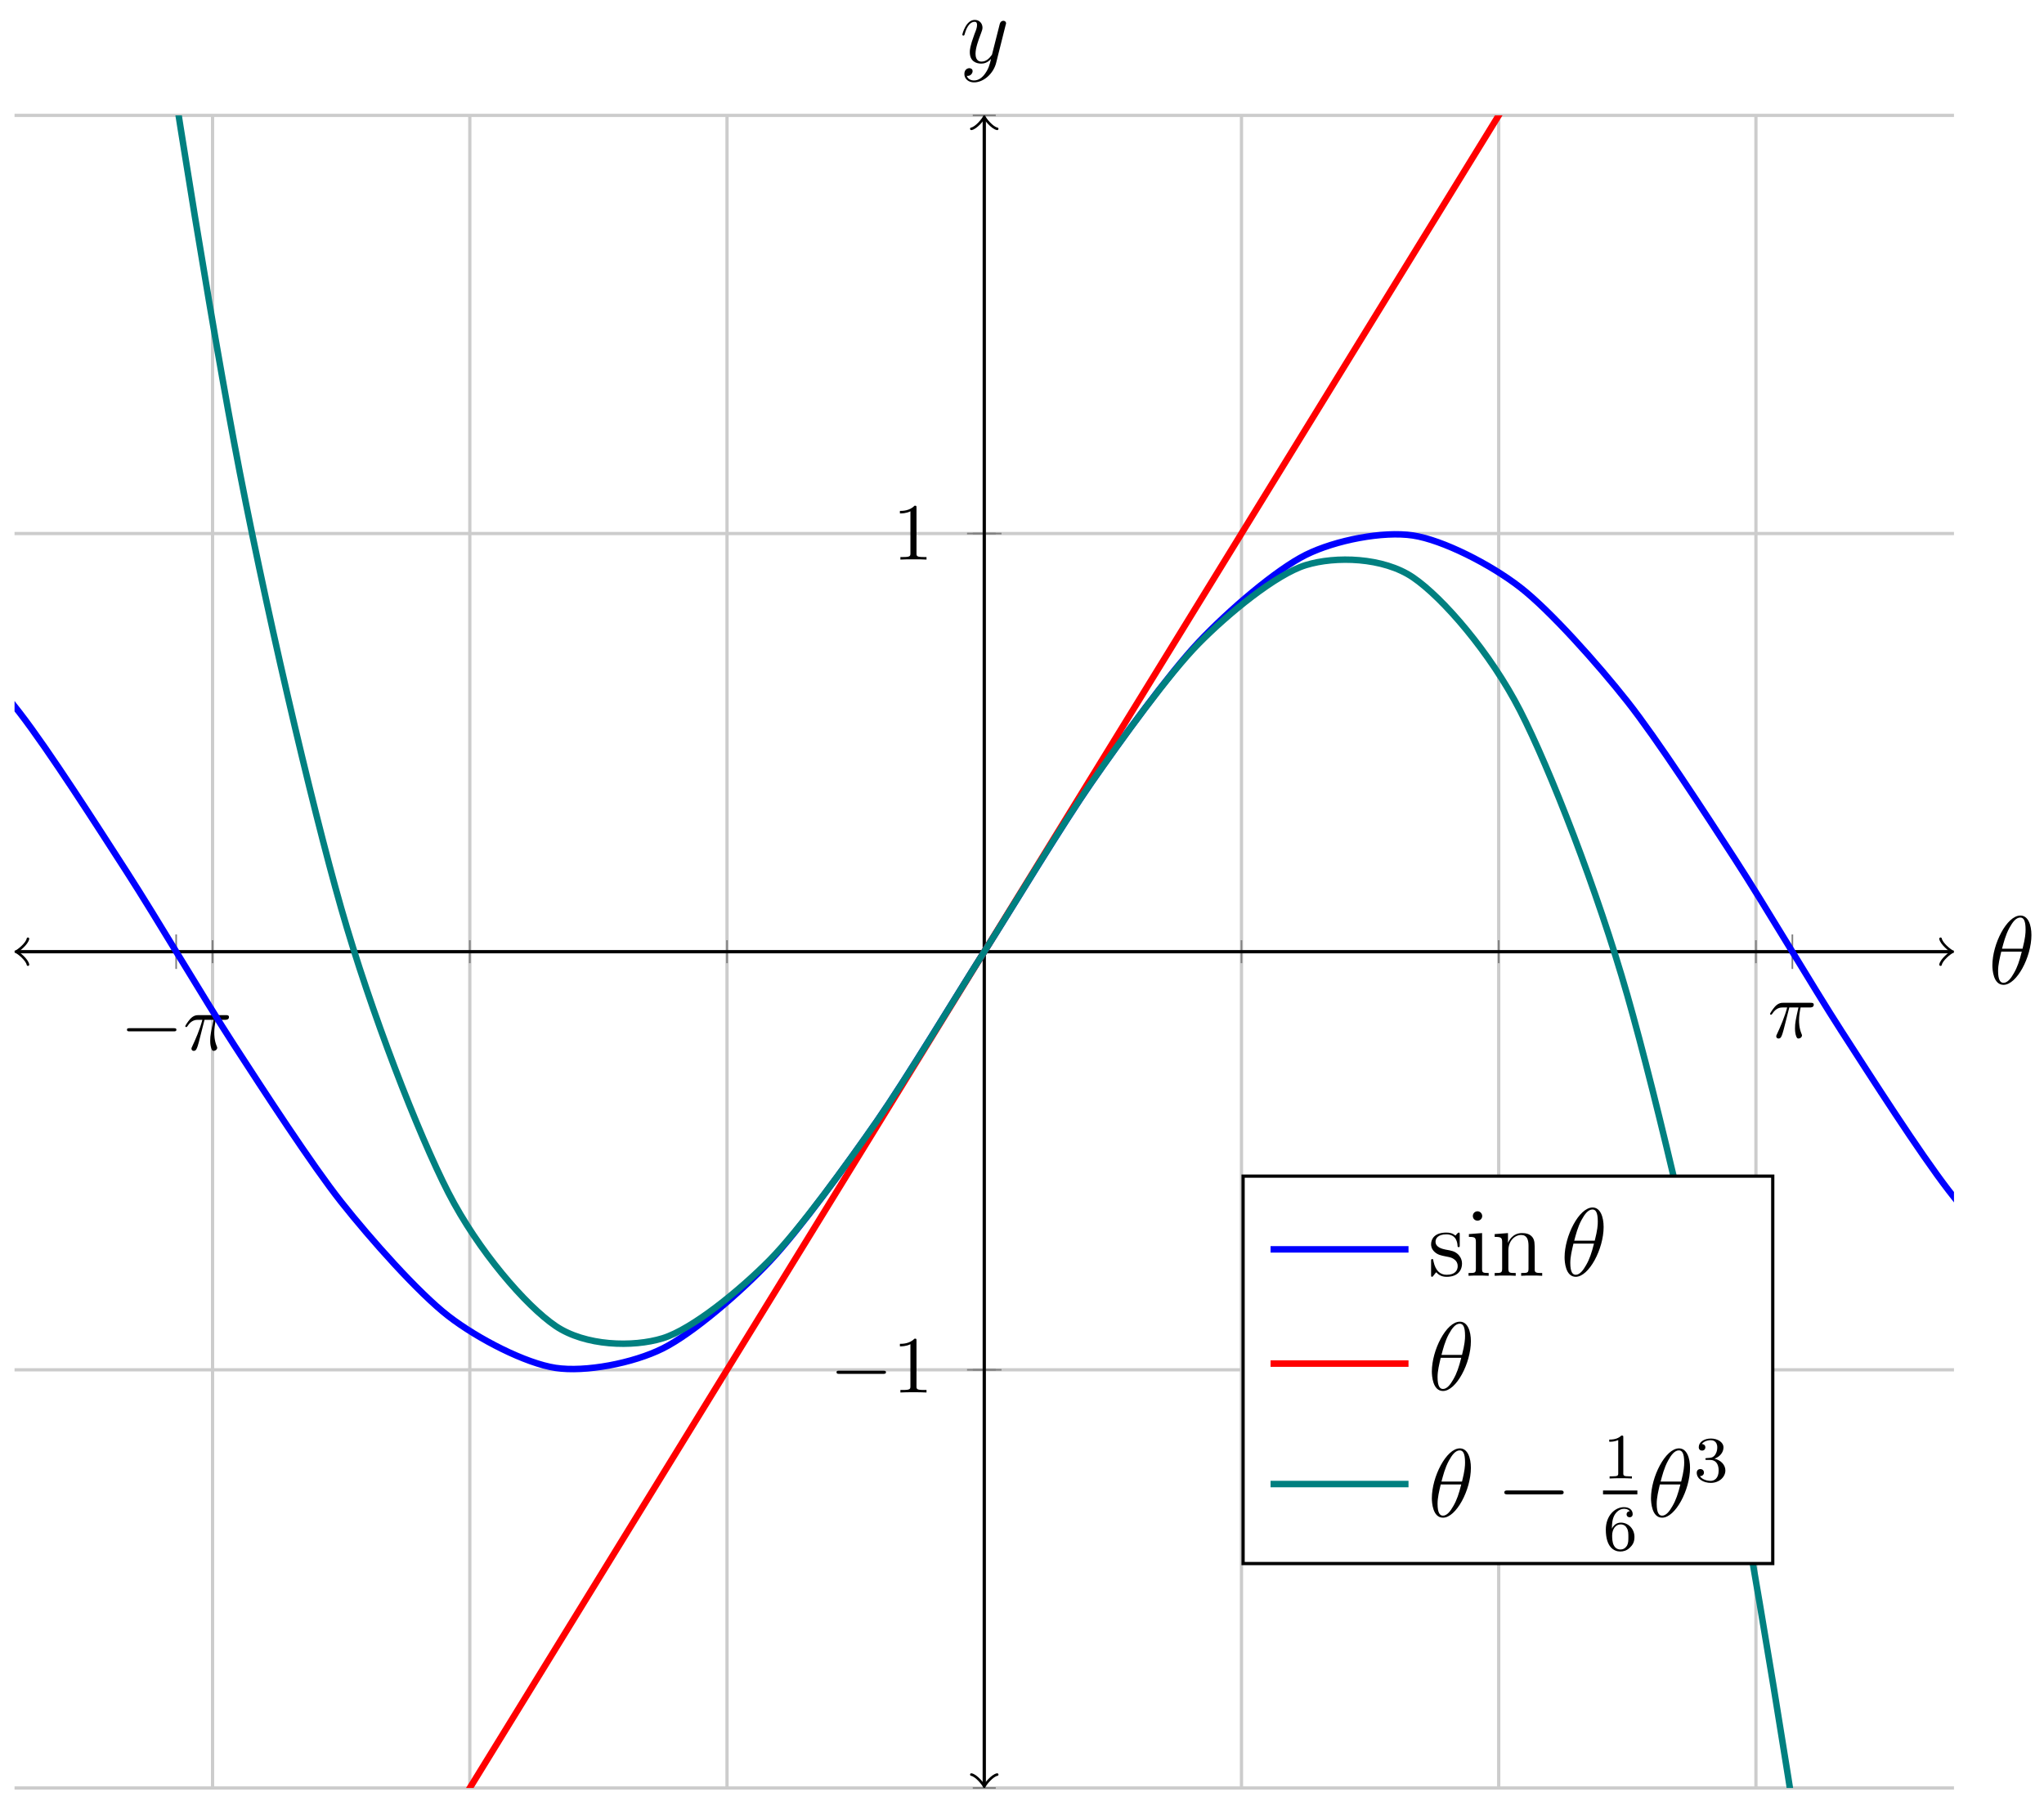
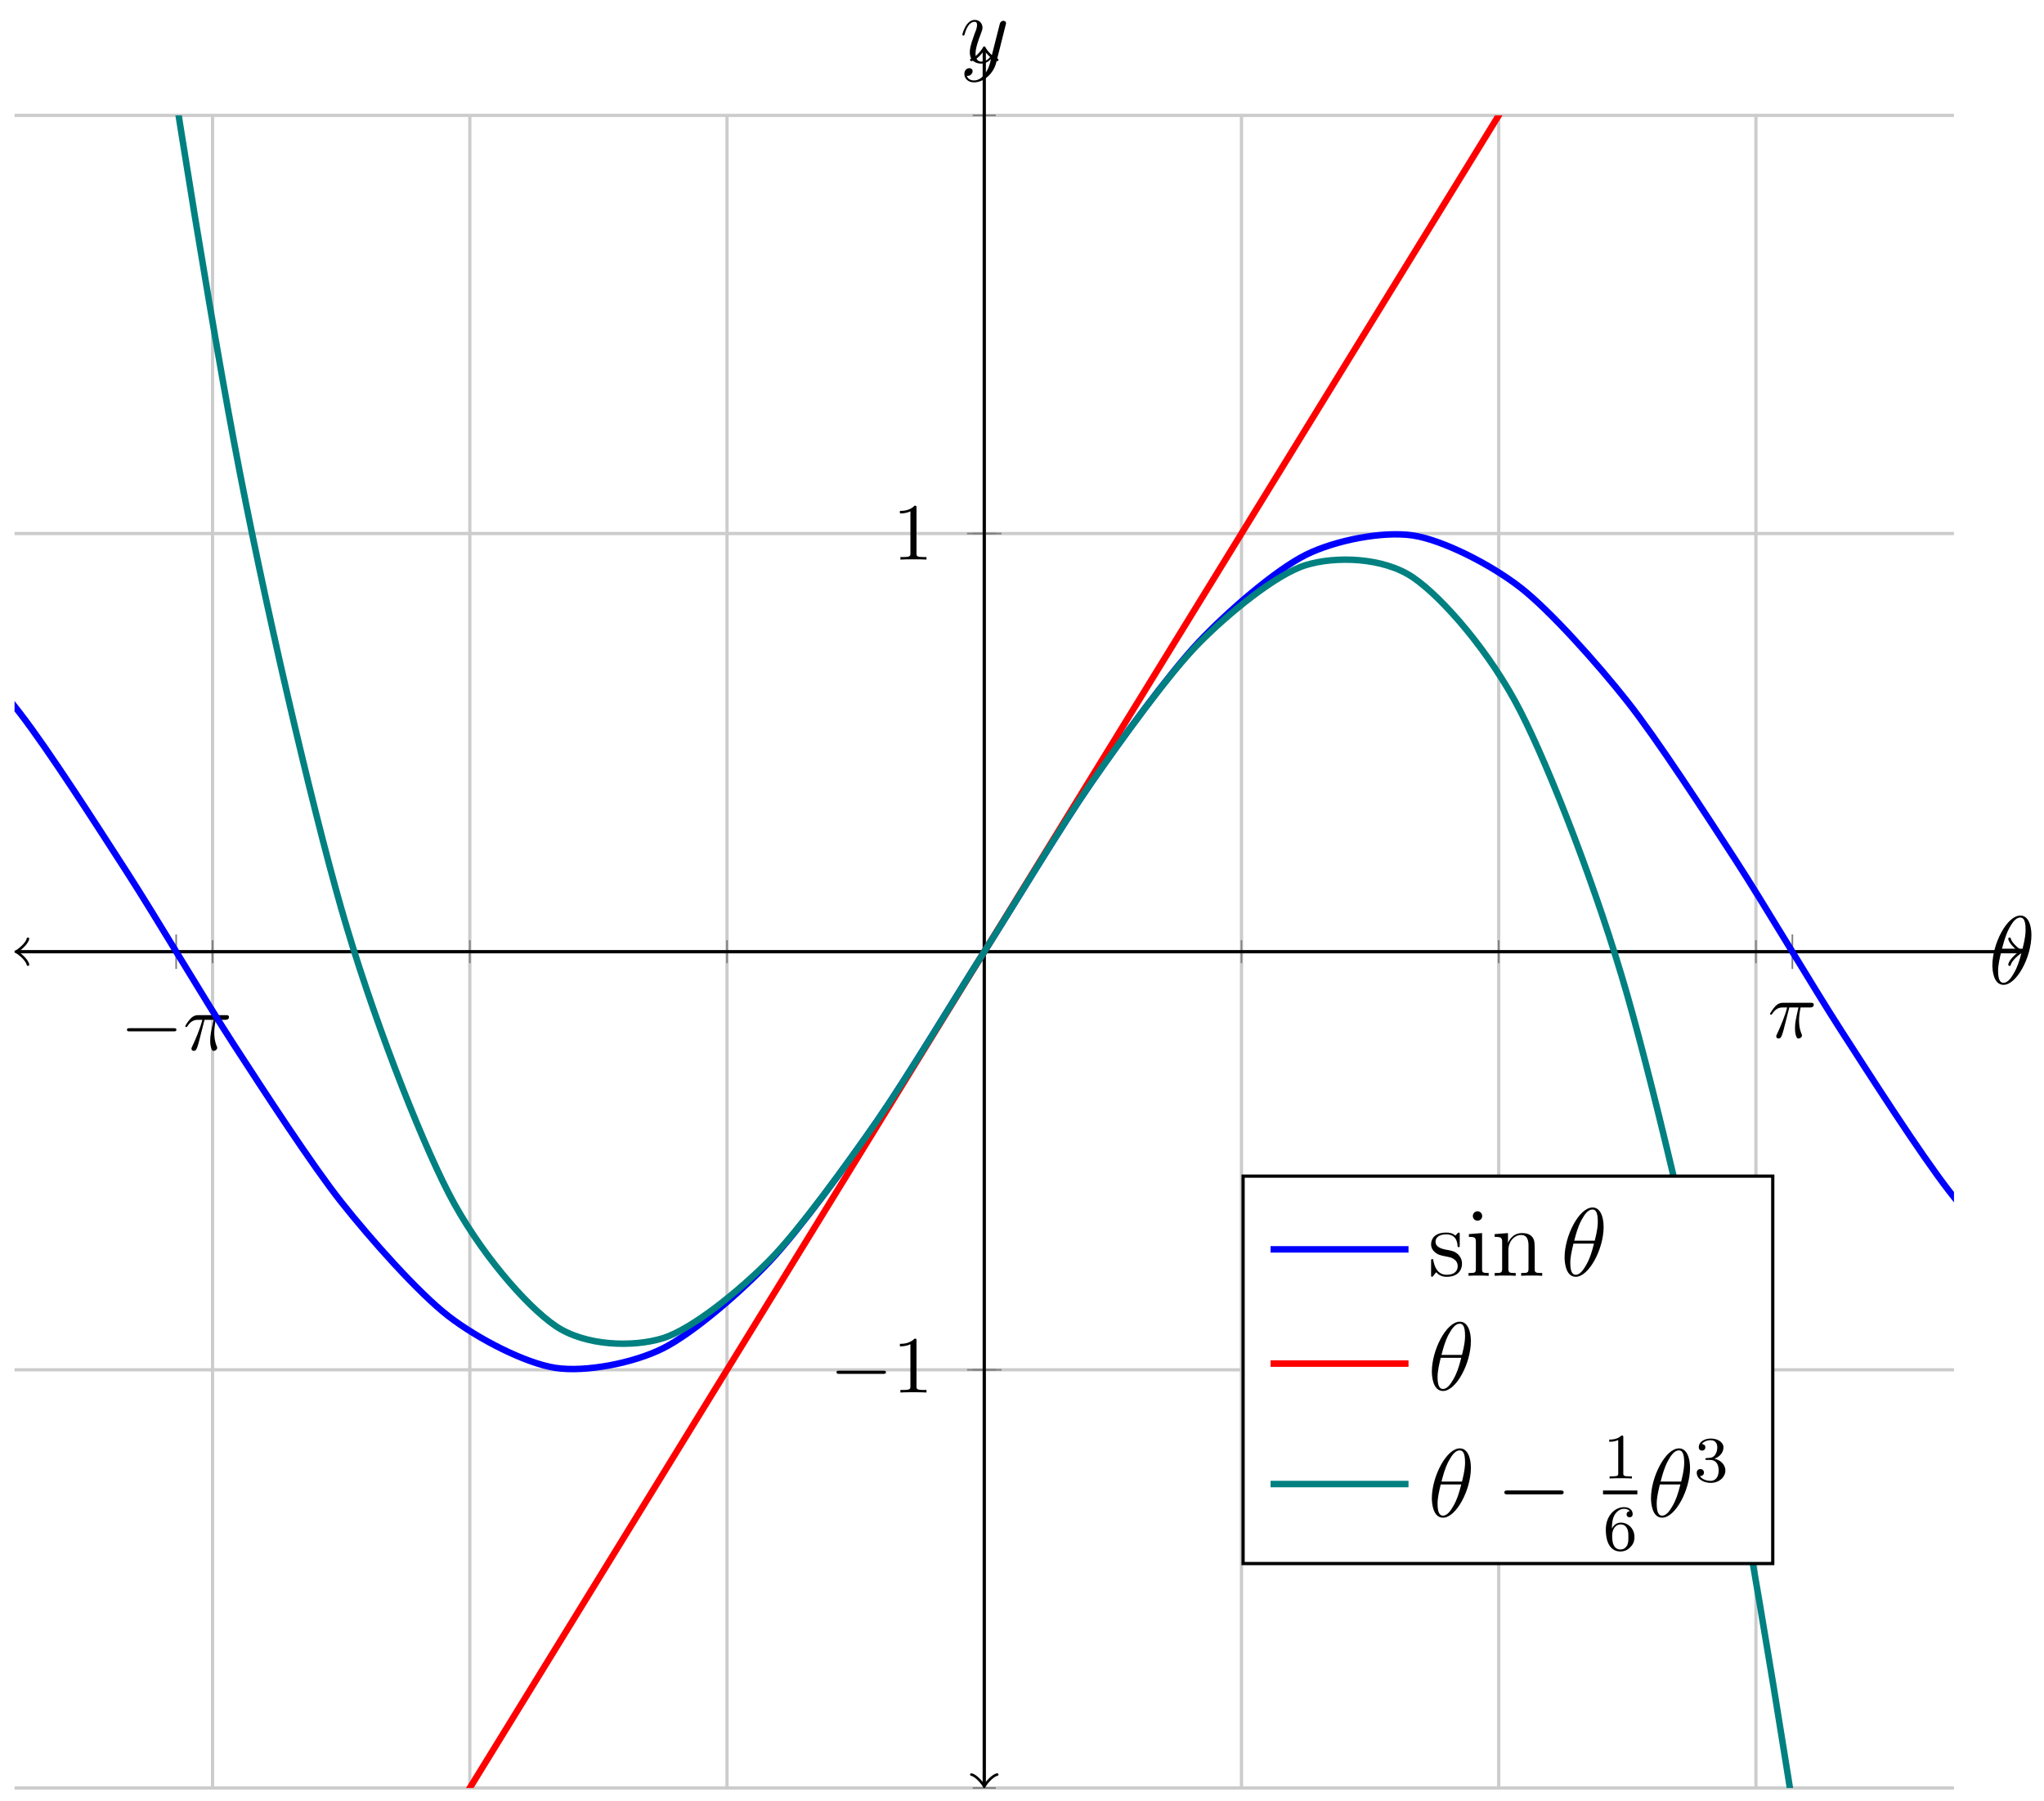
<svg xmlns="http://www.w3.org/2000/svg" xmlns:xlink="http://www.w3.org/1999/xlink" width="252pt" height="222pt" viewBox="0 0 252 222" version="1.1">
  <defs>
    <g>
      <symbol overflow="visible" id="glyph0-0">
        <path style="stroke:none;" d="" />
      </symbol>
      <symbol overflow="visible" id="glyph0-1">
        <path style="stroke:none;" d="M 6.562 -2.297 C 6.734 -2.297 6.922 -2.297 6.922 -2.5 C 6.922 -2.688 6.734 -2.688 6.562 -2.688 L 1.172 -2.688 C 1 -2.688 0.828 -2.688 0.828 -2.5 C 0.828 -2.297 1 -2.297 1.172 -2.297 Z M 6.562 -2.297 " />
      </symbol>
      <symbol overflow="visible" id="glyph1-0">
        <path style="stroke:none;" d="" />
      </symbol>
      <symbol overflow="visible" id="glyph1-1">
        <path style="stroke:none;" d="M 2.641 -3.719 L 3.766 -3.719 C 3.438 -2.25 3.344 -1.812 3.344 -1.141 C 3.344 -1 3.344 -0.734 3.422 -0.391 C 3.531 0.047 3.641 0.109 3.781 0.109 C 3.984 0.109 4.203 -0.062 4.203 -0.266 C 4.203 -0.328 4.203 -0.344 4.141 -0.484 C 3.844 -1.203 3.844 -1.859 3.844 -2.141 C 3.844 -2.656 3.922 -3.203 4.031 -3.719 L 5.156 -3.719 C 5.297 -3.719 5.656 -3.719 5.656 -4.062 C 5.656 -4.297 5.438 -4.297 5.25 -4.297 L 1.906 -4.297 C 1.688 -4.297 1.312 -4.297 0.875 -3.828 C 0.531 -3.438 0.266 -2.984 0.266 -2.938 C 0.266 -2.922 0.266 -2.828 0.391 -2.828 C 0.469 -2.828 0.484 -2.875 0.547 -2.953 C 1.031 -3.719 1.609 -3.719 1.812 -3.719 L 2.375 -3.719 C 2.062 -2.516 1.531 -1.312 1.109 -0.406 C 1.031 -0.25 1.031 -0.234 1.031 -0.156 C 1.031 0.031 1.188 0.109 1.312 0.109 C 1.609 0.109 1.688 -0.172 1.812 -0.531 C 1.953 -1 1.953 -1.016 2.078 -1.516 Z M 2.641 -3.719 " />
      </symbol>
      <symbol overflow="visible" id="glyph2-0">
        <path style="stroke:none;" d="" />
      </symbol>
      <symbol overflow="visible" id="glyph2-1">
        <path style="stroke:none;" d="M 2.938 -6.375 C 2.938 -6.625 2.938 -6.641 2.703 -6.641 C 2.078 -6 1.203 -6 0.891 -6 L 0.891 -5.688 C 1.094 -5.688 1.672 -5.688 2.188 -5.953 L 2.188 -0.781 C 2.188 -0.422 2.156 -0.312 1.266 -0.312 L 0.953 -0.312 L 0.953 0 C 1.297 -0.031 2.156 -0.031 2.562 -0.031 C 2.953 -0.031 3.828 -0.031 4.172 0 L 4.172 -0.312 L 3.859 -0.312 C 2.953 -0.312 2.938 -0.422 2.938 -0.781 Z M 2.938 -6.375 " />
      </symbol>
      <symbol overflow="visible" id="glyph3-0">
        <path style="stroke:none;" d="" />
      </symbol>
      <symbol overflow="visible" id="glyph3-1">
        <path style="stroke:none;" d="M 5.297 -6.016 C 5.297 -7.234 4.906 -8.422 3.938 -8.422 C 2.266 -8.422 0.484 -4.906 0.484 -2.281 C 0.484 -1.734 0.594 0.125 1.859 0.125 C 3.484 0.125 5.297 -3.297 5.297 -6.016 Z M 1.672 -4.328 C 1.859 -5.031 2.109 -6.031 2.578 -6.891 C 2.969 -7.609 3.391 -8.172 3.922 -8.172 C 4.312 -8.172 4.578 -7.844 4.578 -6.688 C 4.578 -6.266 4.547 -5.672 4.203 -4.328 Z M 4.109 -3.969 C 3.812 -2.797 3.562 -2.047 3.125 -1.297 C 2.781 -0.688 2.359 -0.125 1.859 -0.125 C 1.5 -0.125 1.188 -0.406 1.188 -1.594 C 1.188 -2.359 1.391 -3.172 1.578 -3.969 Z M 4.109 -3.969 " />
      </symbol>
      <symbol overflow="visible" id="glyph3-2">
        <path style="stroke:none;" d="M 3.141 1.344 C 2.828 1.797 2.359 2.203 1.766 2.203 C 1.625 2.203 1.047 2.172 0.875 1.625 C 0.906 1.641 0.969 1.641 0.984 1.641 C 1.344 1.641 1.594 1.328 1.594 1.047 C 1.594 0.781 1.359 0.688 1.188 0.688 C 0.984 0.688 0.578 0.828 0.578 1.406 C 0.578 2.016 1.094 2.438 1.766 2.438 C 2.969 2.438 4.172 1.344 4.5 0.016 L 5.672 -4.656 C 5.688 -4.703 5.719 -4.781 5.719 -4.859 C 5.719 -5.031 5.562 -5.156 5.391 -5.156 C 5.281 -5.156 5.031 -5.109 4.938 -4.75 L 4.047 -1.234 C 4 -1.016 4 -0.984 3.891 -0.859 C 3.656 -0.531 3.266 -0.125 2.688 -0.125 C 2.016 -0.125 1.953 -0.781 1.953 -1.094 C 1.953 -1.781 2.281 -2.703 2.609 -3.562 C 2.734 -3.906 2.812 -4.078 2.812 -4.312 C 2.812 -4.812 2.453 -5.266 1.859 -5.266 C 0.766 -5.266 0.328 -3.531 0.328 -3.438 C 0.328 -3.391 0.375 -3.328 0.453 -3.328 C 0.562 -3.328 0.578 -3.375 0.625 -3.547 C 0.906 -4.547 1.359 -5.031 1.828 -5.031 C 1.938 -5.031 2.141 -5.031 2.141 -4.641 C 2.141 -4.328 2.016 -3.984 1.828 -3.531 C 1.25 -1.953 1.25 -1.562 1.25 -1.281 C 1.25 -0.141 2.062 0.125 2.656 0.125 C 3 0.125 3.438 0.016 3.844 -0.438 L 3.859 -0.422 C 3.688 0.281 3.562 0.75 3.141 1.344 Z M 3.141 1.344 " />
      </symbol>
      <symbol overflow="visible" id="glyph4-0">
        <path style="stroke:none;" d="" />
      </symbol>
      <symbol overflow="visible" id="glyph4-1">
        <path style="stroke:none;" d="M 3.922 -5.062 C 3.922 -5.266 3.922 -5.328 3.797 -5.328 C 3.703 -5.328 3.484 -5.062 3.391 -4.953 C 3.031 -5.266 2.656 -5.328 2.266 -5.328 C 0.828 -5.328 0.391 -4.547 0.391 -3.891 C 0.391 -3.75 0.391 -3.328 0.844 -2.922 C 1.234 -2.578 1.641 -2.5 2.188 -2.391 C 2.844 -2.266 3 -2.219 3.297 -1.984 C 3.516 -1.812 3.672 -1.547 3.672 -1.203 C 3.672 -0.688 3.375 -0.125 2.312 -0.125 C 1.531 -0.125 0.953 -0.578 0.688 -1.766 C 0.641 -1.984 0.641 -2 0.641 -2.016 C 0.609 -2.062 0.562 -2.062 0.531 -2.062 C 0.391 -2.062 0.391 -2 0.391 -1.781 L 0.391 -0.156 C 0.391 0.062 0.391 0.125 0.516 0.125 C 0.578 0.125 0.578 0.109 0.781 -0.141 C 0.844 -0.234 0.844 -0.25 1.031 -0.438 C 1.484 0.125 2.125 0.125 2.328 0.125 C 3.578 0.125 4.203 -0.578 4.203 -1.516 C 4.203 -2.156 3.812 -2.547 3.703 -2.656 C 3.281 -3.031 2.953 -3.094 2.156 -3.234 C 1.812 -3.312 0.938 -3.484 0.938 -4.203 C 0.938 -4.562 1.188 -5.109 2.266 -5.109 C 3.562 -5.109 3.641 -4 3.656 -3.641 C 3.672 -3.531 3.75 -3.531 3.797 -3.531 C 3.922 -3.531 3.922 -3.594 3.922 -3.812 Z M 3.922 -5.062 " />
      </symbol>
      <symbol overflow="visible" id="glyph4-2">
        <path style="stroke:none;" d="M 2.078 -7.359 C 2.078 -7.672 1.828 -7.953 1.5 -7.953 C 1.188 -7.953 0.922 -7.703 0.922 -7.375 C 0.922 -7.016 1.203 -6.797 1.5 -6.797 C 1.859 -6.797 2.078 -7.094 2.078 -7.359 Z M 0.438 -5.141 L 0.438 -4.797 C 1.188 -4.797 1.297 -4.719 1.297 -4.141 L 1.297 -0.891 C 1.297 -0.344 1.172 -0.344 0.391 -0.344 L 0.391 0 C 0.734 -0.031 1.297 -0.031 1.656 -0.031 C 1.781 -0.031 2.469 -0.031 2.875 0 L 2.875 -0.344 C 2.109 -0.344 2.062 -0.406 2.062 -0.875 L 2.062 -5.266 Z M 0.438 -5.141 " />
      </symbol>
      <symbol overflow="visible" id="glyph4-3">
        <path style="stroke:none;" d="M 5.312 -2.906 C 5.312 -4.016 5.312 -4.344 5.047 -4.734 C 4.703 -5.203 4.141 -5.266 3.734 -5.266 C 2.562 -5.266 2.109 -4.281 2.016 -4.047 L 2.016 -5.266 L 0.375 -5.141 L 0.375 -4.797 C 1.188 -4.797 1.297 -4.703 1.297 -4.125 L 1.297 -0.891 C 1.297 -0.344 1.156 -0.344 0.375 -0.344 L 0.375 0 C 0.688 -0.031 1.344 -0.031 1.672 -0.031 C 2.016 -0.031 2.672 -0.031 2.969 0 L 2.969 -0.344 C 2.219 -0.344 2.062 -0.344 2.062 -0.891 L 2.062 -3.109 C 2.062 -4.359 2.891 -5.031 3.641 -5.031 C 4.375 -5.031 4.547 -4.422 4.547 -3.688 L 4.547 -0.891 C 4.547 -0.344 4.406 -0.344 3.641 -0.344 L 3.641 0 C 3.938 -0.031 4.594 -0.031 4.922 -0.031 C 5.266 -0.031 5.922 -0.031 6.234 0 L 6.234 -0.344 C 5.625 -0.344 5.328 -0.344 5.312 -0.703 Z M 5.312 -2.906 " />
      </symbol>
      <symbol overflow="visible" id="glyph5-0">
        <path style="stroke:none;" d="" />
      </symbol>
      <symbol overflow="visible" id="glyph5-1">
        <path style="stroke:none;" d="M 7.875 -2.75 C 8.078 -2.75 8.297 -2.75 8.297 -2.984 C 8.297 -3.234 8.078 -3.234 7.875 -3.234 L 1.406 -3.234 C 1.203 -3.234 0.984 -3.234 0.984 -2.984 C 0.984 -2.75 1.203 -2.75 1.406 -2.75 Z M 7.875 -2.75 " />
      </symbol>
      <symbol overflow="visible" id="glyph6-0">
        <path style="stroke:none;" d="" />
      </symbol>
      <symbol overflow="visible" id="glyph6-1">
        <path style="stroke:none;" d="M 2.5 -5.078 C 2.5 -5.297 2.484 -5.297 2.266 -5.297 C 1.938 -4.984 1.516 -4.797 0.766 -4.797 L 0.766 -4.531 C 0.984 -4.531 1.406 -4.531 1.875 -4.734 L 1.875 -0.656 C 1.875 -0.359 1.844 -0.266 1.094 -0.266 L 0.812 -0.266 L 0.812 0 C 1.141 -0.031 1.828 -0.031 2.188 -0.031 C 2.547 -0.031 3.234 -0.031 3.562 0 L 3.562 -0.266 L 3.281 -0.266 C 2.531 -0.266 2.5 -0.359 2.5 -0.656 Z M 2.5 -5.078 " />
      </symbol>
      <symbol overflow="visible" id="glyph6-2">
        <path style="stroke:none;" d="M 1.094 -2.641 C 1.094 -3.297 1.156 -3.875 1.438 -4.359 C 1.688 -4.766 2.094 -5.094 2.594 -5.094 C 2.75 -5.094 3.109 -5.062 3.297 -4.797 C 2.938 -4.766 2.906 -4.5 2.906 -4.422 C 2.906 -4.172 3.094 -4.047 3.281 -4.047 C 3.422 -4.047 3.656 -4.125 3.656 -4.438 C 3.656 -4.906 3.297 -5.297 2.578 -5.297 C 1.469 -5.297 0.344 -4.25 0.344 -2.531 C 0.344 -0.359 1.359 0.172 2.125 0.172 C 2.516 0.172 2.922 0.062 3.281 -0.281 C 3.609 -0.594 3.875 -0.922 3.875 -1.625 C 3.875 -2.656 3.078 -3.391 2.203 -3.391 C 1.625 -3.391 1.281 -3.031 1.094 -2.641 Z M 2.125 -0.078 C 1.703 -0.078 1.438 -0.359 1.328 -0.594 C 1.141 -0.953 1.125 -1.484 1.125 -1.797 C 1.125 -2.578 1.547 -3.172 2.172 -3.172 C 2.562 -3.172 2.812 -2.969 2.953 -2.688 C 3.125 -2.391 3.125 -2.031 3.125 -1.625 C 3.125 -1.219 3.125 -0.875 2.969 -0.578 C 2.75 -0.219 2.484 -0.078 2.125 -0.078 Z M 2.125 -0.078 " />
      </symbol>
      <symbol overflow="visible" id="glyph6-3">
        <path style="stroke:none;" d="M 2.016 -2.656 C 2.641 -2.656 3.047 -2.203 3.047 -1.359 C 3.047 -0.359 2.484 -0.078 2.062 -0.078 C 1.625 -0.078 1.016 -0.234 0.734 -0.656 C 1.031 -0.656 1.234 -0.844 1.234 -1.094 C 1.234 -1.359 1.047 -1.531 0.781 -1.531 C 0.578 -1.531 0.344 -1.406 0.344 -1.078 C 0.344 -0.328 1.156 0.172 2.078 0.172 C 3.125 0.172 3.875 -0.562 3.875 -1.359 C 3.875 -2.031 3.344 -2.625 2.531 -2.812 C 3.156 -3.031 3.641 -3.562 3.641 -4.203 C 3.641 -4.844 2.922 -5.297 2.094 -5.297 C 1.234 -5.297 0.594 -4.844 0.594 -4.234 C 0.594 -3.938 0.781 -3.812 1 -3.812 C 1.25 -3.812 1.406 -3.984 1.406 -4.219 C 1.406 -4.516 1.141 -4.625 0.969 -4.625 C 1.312 -5.062 1.922 -5.094 2.062 -5.094 C 2.266 -5.094 2.875 -5.031 2.875 -4.203 C 2.875 -3.656 2.641 -3.312 2.531 -3.188 C 2.297 -2.938 2.109 -2.922 1.625 -2.891 C 1.469 -2.891 1.406 -2.875 1.406 -2.766 C 1.406 -2.656 1.484 -2.656 1.625 -2.656 Z M 2.016 -2.656 " />
      </symbol>
    </g>
    <clipPath id="clip1">
      <path d="M 1.793 54 L 240.902 54 L 240.902 181 L 1.793 181 Z M 1.793 54 " />
    </clipPath>
    <clipPath id="clip2">
      <path d="M 1.793 14.227 L 240.902 14.227 L 240.902 220.457 L 1.793 220.457 Z M 1.793 14.227 " />
    </clipPath>
  </defs>
  <g id="surface1">
    <path style="fill:none;stroke-width:0.399;stroke-linecap:butt;stroke-linejoin:miter;stroke:rgb(79.999%,79.999%,79.999%);stroke-opacity:1;stroke-miterlimit:10;" d="M 63.424 713.083 L 63.424 919.309 M 95.139 713.083 L 95.139 919.309 M 126.85 713.083 L 126.85 919.309 M 158.565 713.083 L 158.565 919.309 M 190.276 713.083 L 190.276 919.309 M 221.99 713.083 L 221.99 919.309 M 253.701 713.083 L 253.701 919.309 " transform="matrix(1,0,0,-1.00002,-37.217,933.5544)" />
    <path style="fill:none;stroke-width:0.399;stroke-linecap:butt;stroke-linejoin:miter;stroke:rgb(79.999%,79.999%,79.999%);stroke-opacity:1;stroke-miterlimit:10;" d="M 39.01 713.083 L 278.119 713.083 M 39.01 764.641 L 278.119 764.641 M 39.01 816.194 L 278.119 816.194 M 39.01 867.752 L 278.119 867.752 M 39.01 919.309 L 278.119 919.309 " transform="matrix(1,0,0,-1.00002,-37.217,933.5544)" />
    <path style="fill:none;stroke-width:0.199;stroke-linecap:butt;stroke-linejoin:miter;stroke:rgb(50%,50%,50%);stroke-opacity:1;stroke-miterlimit:10;" d="M 63.424 814.78 L 63.424 817.612 M 95.139 814.78 L 95.139 817.612 M 126.85 814.78 L 126.85 817.612 M 158.565 814.78 L 158.565 817.612 M 190.276 814.78 L 190.276 817.612 M 221.99 814.78 L 221.99 817.612 M 253.701 814.78 L 253.701 817.612 " transform="matrix(1,0,0,-1.00002,-37.217,933.5544)" />
    <path style="fill:none;stroke-width:0.199;stroke-linecap:butt;stroke-linejoin:miter;stroke:rgb(50%,50%,50%);stroke-opacity:1;stroke-miterlimit:10;" d="M 58.936 814.069 L 58.936 818.323 M 258.194 814.069 L 258.194 818.323 " transform="matrix(1,0,0,-1.00002,-37.217,933.5544)" />
    <path style="fill:none;stroke-width:0.199;stroke-linecap:butt;stroke-linejoin:miter;stroke:rgb(50%,50%,50%);stroke-opacity:1;stroke-miterlimit:10;" d="M 157.147 713.083 L 159.983 713.083 M 157.147 764.641 L 159.983 764.641 M 157.147 816.194 L 159.983 816.194 M 157.147 867.752 L 159.983 867.752 M 157.147 919.309 L 159.983 919.309 " transform="matrix(1,0,0,-1.00002,-37.217,933.5544)" />
    <path style="fill:none;stroke-width:0.199;stroke-linecap:butt;stroke-linejoin:miter;stroke:rgb(50%,50%,50%);stroke-opacity:1;stroke-miterlimit:10;" d="M 156.44 764.641 L 160.69 764.641 M 156.44 867.752 L 160.69 867.752 " transform="matrix(1,0,0,-1.00002,-37.217,933.5544)" />
-     <path style="fill:none;stroke-width:0.399;stroke-linecap:butt;stroke-linejoin:miter;stroke:rgb(0%,0%,0%);stroke-opacity:1;stroke-miterlimit:10;" d="M 39.467 816.194 L 277.662 816.194 " transform="matrix(1,0,0,-1.00002,-37.217,933.5544)" />
+     <path style="fill:none;stroke-width:0.399;stroke-linecap:butt;stroke-linejoin:miter;stroke:rgb(0%,0%,0%);stroke-opacity:1;stroke-miterlimit:10;" d="M 39.467 816.194 L 286.166 816.194 " transform="matrix(1,0,0,-1.00002,-37.217,933.5544)" />
    <path style="fill:none;stroke-width:0.319;stroke-linecap:round;stroke-linejoin:round;stroke:rgb(0%,0%,0%);stroke-opacity:1;stroke-miterlimit:10;" d="M -1.194 1.595 C -1.097 0.998 0.001 0.099 0.298 0.002 C 0.001 -0.1 -1.097 -0.995 -1.194 -1.592 " transform="matrix(-1,0,0,1.00002,2.25088,117.3422)" />
-     <path style="fill:none;stroke-width:0.319;stroke-linecap:round;stroke-linejoin:round;stroke:rgb(0%,0%,0%);stroke-opacity:1;stroke-miterlimit:10;" d="M -1.197 1.592 C -1.096 0.995 0.002 0.1 0.299 -0.002 C 0.002 -0.099 -1.096 -0.998 -1.197 -1.595 " transform="matrix(1,0,0,-1.00002,240.4435,117.3422)" />
-     <path style="fill:none;stroke-width:0.399;stroke-linecap:butt;stroke-linejoin:miter;stroke:rgb(0%,0%,0%);stroke-opacity:1;stroke-miterlimit:10;" d="M 158.565 713.54 L 158.565 918.849 " transform="matrix(1,0,0,-1.00002,-37.217,933.5544)" />
+     <path style="fill:none;stroke-width:0.319;stroke-linecap:round;stroke-linejoin:round;stroke:rgb(0%,0%,0%);stroke-opacity:1;stroke-miterlimit:10;" d="M -1.194 1.592 C -1.096 0.995 0.002 0.1 0.299 -0.002 C 0.002 -0.099 -1.096 -0.998 -1.194 -1.595 " transform="matrix(1,0,0,-1.00002,248.9476,117.3422)" />
+     <path style="fill:none;stroke-width:0.399;stroke-linecap:butt;stroke-linejoin:miter;stroke:rgb(0%,0%,0%);stroke-opacity:1;stroke-miterlimit:10;" d="M 158.565 713.54 L 158.565 927.356 " transform="matrix(1,0,0,-1.00002,-37.217,933.5544)" />
    <path style="fill:none;stroke-width:0.319;stroke-linecap:round;stroke-linejoin:round;stroke:rgb(0%,0%,0%);stroke-opacity:1;stroke-miterlimit:10;" d="M -1.194 1.594 C -1.096 0.997 0.001 0.098 0.298 0 C 0.001 -0.101 -1.096 -0.996 -1.194 -1.593 " transform="matrix(0,1.00002,1,0,121.3472,219.9985)" />
-     <path style="fill:none;stroke-width:0.319;stroke-linecap:round;stroke-linejoin:round;stroke:rgb(0%,0%,0%);stroke-opacity:1;stroke-miterlimit:10;" d="M -1.197 1.593 C -1.095 0.996 -0.002 0.101 0.299 -0 C -0.002 -0.098 -1.095 -0.997 -1.197 -1.594 " transform="matrix(0,-1.00002,-1,0,121.3472,14.68581)" />
+     <path style="fill:none;stroke-width:0.319;stroke-linecap:round;stroke-linejoin:round;stroke:rgb(0%,0%,0%);stroke-opacity:1;stroke-miterlimit:10;" d="M -1.197 1.593 C -1.096 0.996 0.002 0.101 0.299 -0 C 0.002 -0.098 -1.096 -0.997 -1.197 -1.594 " transform="matrix(0,-1.00002,-1,0,121.3472,6.181614)" />
    <g style="fill:rgb(0%,0%,0%);fill-opacity:1;">
      <use xlink:href="#glyph0-1" x="14.826" y="129.463" />
    </g>
    <g style="fill:rgb(0%,0%,0%);fill-opacity:1;">
      <use xlink:href="#glyph1-1" x="22.574" y="129.463" />
    </g>
    <g style="fill:rgb(0%,0%,0%);fill-opacity:1;">
      <use xlink:href="#glyph1-1" x="217.958" y="127.941" />
    </g>
    <g style="fill:rgb(0%,0%,0%);fill-opacity:1;">
      <use xlink:href="#glyph0-1" x="102.307" y="171.694" />
    </g>
    <g style="fill:rgb(0%,0%,0%);fill-opacity:1;">
      <use xlink:href="#glyph2-1" x="110.055" y="171.694" />
    </g>
    <g style="fill:rgb(0%,0%,0%);fill-opacity:1;">
      <use xlink:href="#glyph2-1" x="110.056" y="68.995" />
    </g>
    <g clip-path="url(#clip1)" clip-rule="nonzero">
      <path style="fill:none;stroke-width:0.797;stroke-linecap:butt;stroke-linejoin:miter;stroke:rgb(0%,0%,100%);stroke-opacity:1;stroke-miterlimit:10;" d="M -0.002 865.631 C -0.002 865.631 9.545 868.064 13.213 867.322 C 16.881 866.576 22.76 863.268 26.428 860.264 C 30.092 857.256 35.975 850.412 39.639 845.662 C 43.307 840.913 49.186 831.706 52.854 826.022 C 56.522 820.339 62.401 810.343 66.069 804.698 C 69.733 799.054 75.615 789.984 79.279 785.343 C 82.947 780.707 88.826 774.105 92.494 771.269 C 96.162 768.43 102.041 765.434 105.709 764.879 C 109.373 764.324 115.256 765.445 118.92 767.27 C 122.588 769.098 128.467 774.144 132.135 778.035 C 135.803 781.929 141.682 790.035 145.35 795.328 C 149.014 800.62 154.897 810.401 158.561 816.19 C 162.229 821.983 168.108 831.76 171.776 837.057 C 175.444 842.35 181.322 850.459 184.99 854.35 C 188.655 858.244 194.537 863.291 198.201 865.119 C 201.869 866.943 207.748 868.068 211.416 867.514 C 215.084 866.959 220.963 863.967 224.627 861.127 C 228.295 858.287 234.174 851.694 237.842 847.053 C 241.51 842.416 247.389 833.342 251.057 827.698 C 254.721 822.058 260.604 812.062 264.268 806.378 C 267.936 800.695 273.815 791.488 277.483 786.734 C 281.151 781.984 287.029 775.14 290.697 772.133 C 294.362 769.129 300.244 765.816 303.908 765.07 C 307.576 764.324 317.123 766.758 317.123 766.758 " transform="matrix(1,0,0,-1.00002,-37.217,933.5544)" />
    </g>
    <g clip-path="url(#clip2)" clip-rule="nonzero">
      <path style="fill:none;stroke-width:0.797;stroke-linecap:butt;stroke-linejoin:miter;stroke:rgb(100%,0%,0%);stroke-opacity:1;stroke-miterlimit:10;" d="M -0.002 558.414 C -0.002 558.414 9.545 573.934 13.213 579.894 C 16.881 585.855 22.76 595.418 26.428 601.378 C 30.092 607.339 35.975 616.898 39.639 622.858 C 43.307 628.819 49.186 638.378 52.854 644.338 C 56.522 650.303 62.401 659.862 66.069 665.822 C 69.733 671.783 75.615 681.342 79.279 687.302 C 82.947 693.263 88.826 702.822 92.494 708.786 C 96.162 714.747 102.041 724.306 105.709 730.266 C 109.373 736.227 115.256 745.786 118.92 751.746 C 122.588 757.707 128.467 767.27 132.135 773.23 C 135.803 779.191 141.682 788.75 145.35 794.71 C 149.014 800.671 154.897 810.23 158.561 816.19 C 162.229 822.151 168.108 831.714 171.776 837.674 C 175.444 843.635 181.322 853.194 184.99 859.154 C 188.655 865.115 194.537 874.674 198.201 880.634 C 201.869 886.595 207.748 896.158 211.416 902.118 C 215.084 908.079 220.963 917.638 224.627 923.598 C 228.295 929.559 234.174 939.118 237.842 945.078 C 241.51 951.043 247.389 960.602 251.057 966.562 C 254.721 972.523 260.604 982.082 264.268 988.042 C 267.936 994.003 273.815 1003.566 277.483 1009.526 C 281.151 1015.487 287.029 1025.046 290.697 1031.006 C 294.362 1036.967 300.244 1046.526 303.908 1052.486 C 307.576 1058.447 317.123 1073.97 317.123 1073.97 " transform="matrix(1,0,0,-1.00002,-37.217,933.5544)" />
      <path style="fill:none;stroke-width:0.797;stroke-linecap:butt;stroke-linejoin:miter;stroke:rgb(0%,50%,50%);stroke-opacity:1;stroke-miterlimit:10;" d="M -0.002 1632.487 C -0.002 1632.487 9.545 1464.037 13.213 1407.214 C 16.881 1350.395 22.76 1268.92 26.428 1222.96 C 30.092 1177.004 35.975 1112.11 39.639 1075.986 C 43.307 1039.862 49.186 989.925 52.854 962.598 C 56.522 935.27 62.401 898.595 66.069 879.029 C 69.733 859.459 75.615 834.405 79.279 821.565 C 82.947 808.726 88.826 793.636 92.494 786.488 C 96.162 779.34 102.041 772.543 105.709 770.051 C 109.373 767.559 115.256 767.402 118.92 768.531 C 122.588 769.664 128.467 774.484 132.135 778.203 C 135.803 781.922 141.682 790.062 145.35 795.331 C 149.014 800.605 154.897 810.401 158.561 816.19 C 162.229 821.979 168.108 831.78 171.776 837.053 C 175.444 842.323 181.322 850.463 184.99 854.182 C 188.655 857.904 194.537 862.725 198.201 863.857 C 201.869 864.99 207.748 864.834 211.416 862.346 C 215.084 859.854 220.963 853.061 224.627 845.916 C 228.295 838.768 234.174 823.675 237.842 810.839 C 241.51 797.999 247.389 772.957 251.057 753.391 C 254.721 733.829 260.604 697.165 264.268 669.838 C 267.936 642.514 273.815 592.57 277.483 556.45 C 281.151 520.325 287.029 455.448 290.697 409.495 C 294.362 363.543 300.244 282.072 303.908 225.257 C 307.576 168.442 317.123 -0 317.123 -0 " transform="matrix(1,0,0,-1.00002,-37.217,933.5544)" />
    </g>
    <g style="fill:rgb(0%,0%,0%);fill-opacity:1;">
      <use xlink:href="#glyph3-1" x="245.152" y="121.306" />
    </g>
    <g style="fill:rgb(0%,0%,0%);fill-opacity:1;">
      <use xlink:href="#glyph3-2" x="118.317" y="7.719" />
    </g>
    <path style="fill-rule:nonzero;fill:rgb(100%,100%,100%);fill-opacity:1;stroke-width:0.399;stroke-linecap:butt;stroke-linejoin:miter;stroke:rgb(0%,0%,0%);stroke-opacity:1;stroke-miterlimit:10;" d="M 190.475 740.754 L 255.776 740.754 L 255.776 788.523 L 190.475 788.523 Z M 190.475 740.754 " transform="matrix(1,0,0,-1.00002,-37.217,933.5544)" />
    <path style="fill:none;stroke-width:0.797;stroke-linecap:butt;stroke-linejoin:miter;stroke:rgb(0%,0%,100%);stroke-opacity:1;stroke-miterlimit:10;" d="M -0.001 0.002 C -0.001 0.002 6.143 0.002 8.502 0.002 C 10.866 0.002 17.006 0.002 17.006 0.002 " transform="matrix(1,0,0,-1.00002,156.646,154.0488)" />
    <g style="fill:rgb(0%,0%,0%);fill-opacity:1;">
      <use xlink:href="#glyph4-1" x="176.045" y="157.304" />
      <use xlink:href="#glyph4-2" x="180.66" y="157.304" />
      <use xlink:href="#glyph4-3" x="183.9" y="157.304" />
    </g>
    <g style="fill:rgb(0%,0%,0%);fill-opacity:1;">
      <use xlink:href="#glyph3-1" x="192.41" y="157.304" />
    </g>
    <path style="fill:none;stroke-width:0.797;stroke-linecap:butt;stroke-linejoin:miter;stroke:rgb(100%,0%,0%);stroke-opacity:1;stroke-miterlimit:10;" d="M -0.001 0 C -0.001 0 6.143 0 8.502 0 C 10.866 0 17.006 0 17.006 0 " transform="matrix(1,0,0,-1.00002,156.646,168.1291)" />
    <g style="fill:rgb(0%,0%,0%);fill-opacity:1;">
      <use xlink:href="#glyph3-1" x="176.045" y="171.384" />
    </g>
    <path style="fill:none;stroke-width:0.797;stroke-linecap:butt;stroke-linejoin:miter;stroke:rgb(0%,50%,50%);stroke-opacity:1;stroke-miterlimit:10;" d="M -0.001 -0 C -0.001 -0 6.143 -0 8.502 -0 C 10.866 -0 17.006 -0 17.006 -0 " transform="matrix(1,0,0,-1.00002,156.646,182.9804)" />
    <g style="fill:rgb(0%,0%,0%);fill-opacity:1;">
      <use xlink:href="#glyph3-1" x="176.045" y="187.005" />
    </g>
    <g style="fill:rgb(0%,0%,0%);fill-opacity:1;">
      <use xlink:href="#glyph5-1" x="184.482" y="187.005" />
    </g>
    <g style="fill:rgb(0%,0%,0%);fill-opacity:1;">
      <use xlink:href="#glyph6-1" x="197.633" y="182.298" />
    </g>
    <path style="fill:none;stroke-width:0.478;stroke-linecap:butt;stroke-linejoin:miter;stroke:rgb(0%,0%,0%);stroke-opacity:1;stroke-miterlimit:10;" d="M 53.175 -917.351 L 57.409 -917.351 " transform="matrix(1,0,0,-1.00002,144.458,-733.3539)" />
    <g style="fill:rgb(0%,0%,0%);fill-opacity:1;">
      <use xlink:href="#glyph6-2" x="197.633" y="191.129" />
    </g>
    <g style="fill:rgb(0%,0%,0%);fill-opacity:1;">
      <use xlink:href="#glyph3-1" x="203.063" y="187.005" />
    </g>
    <g style="fill:rgb(0%,0%,0%);fill-opacity:1;">
      <use xlink:href="#glyph6-3" x="208.843" y="182.667" />
    </g>
  </g>
</svg>
